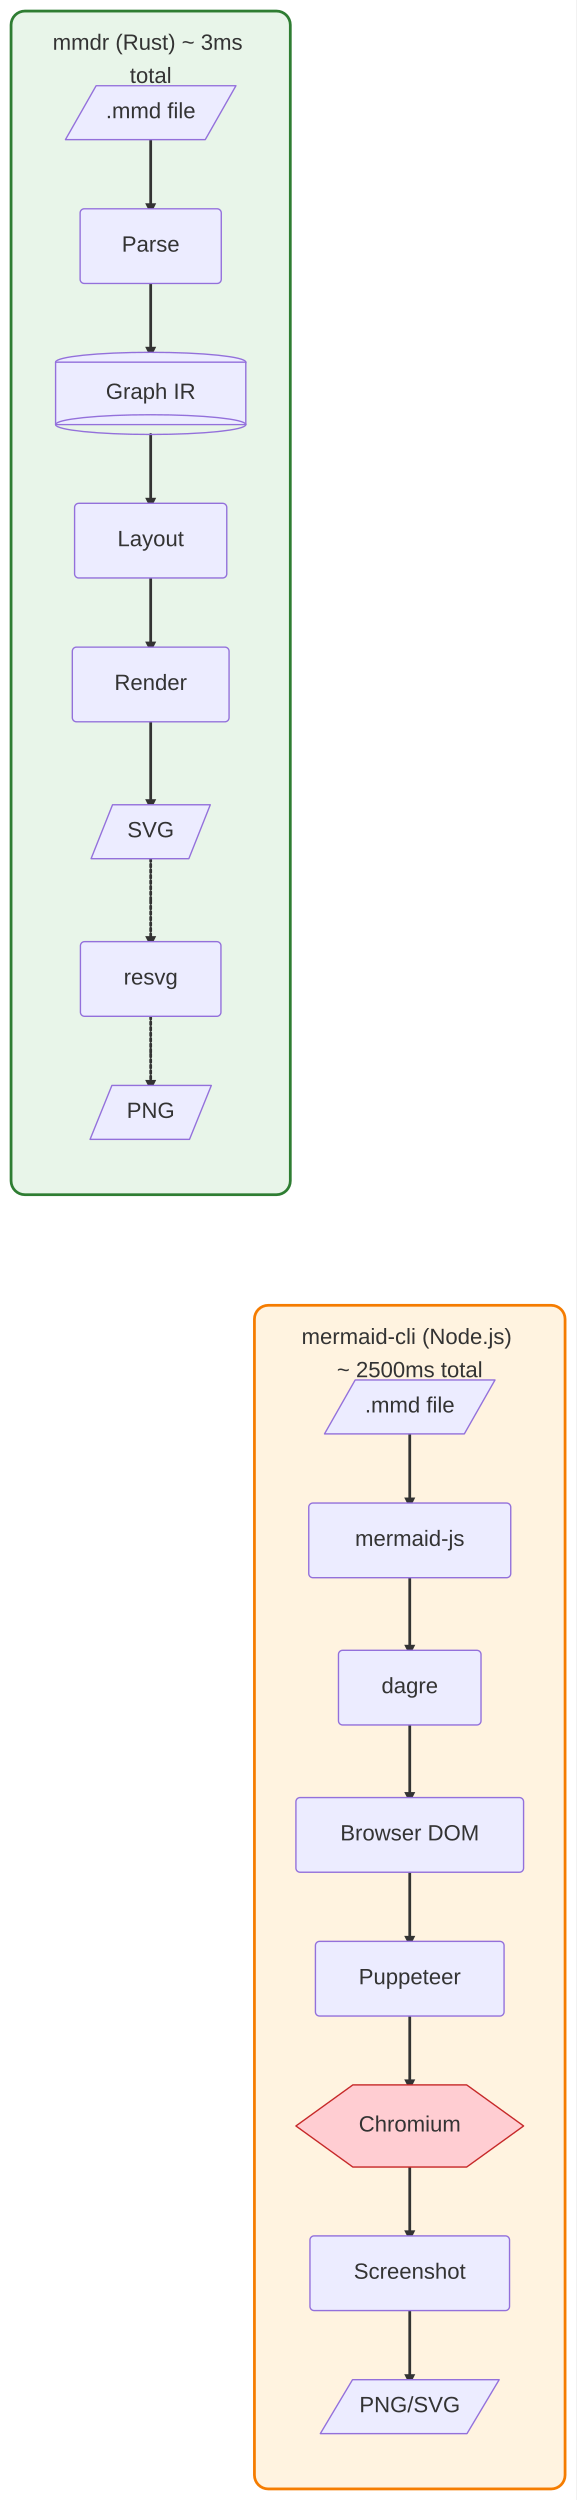
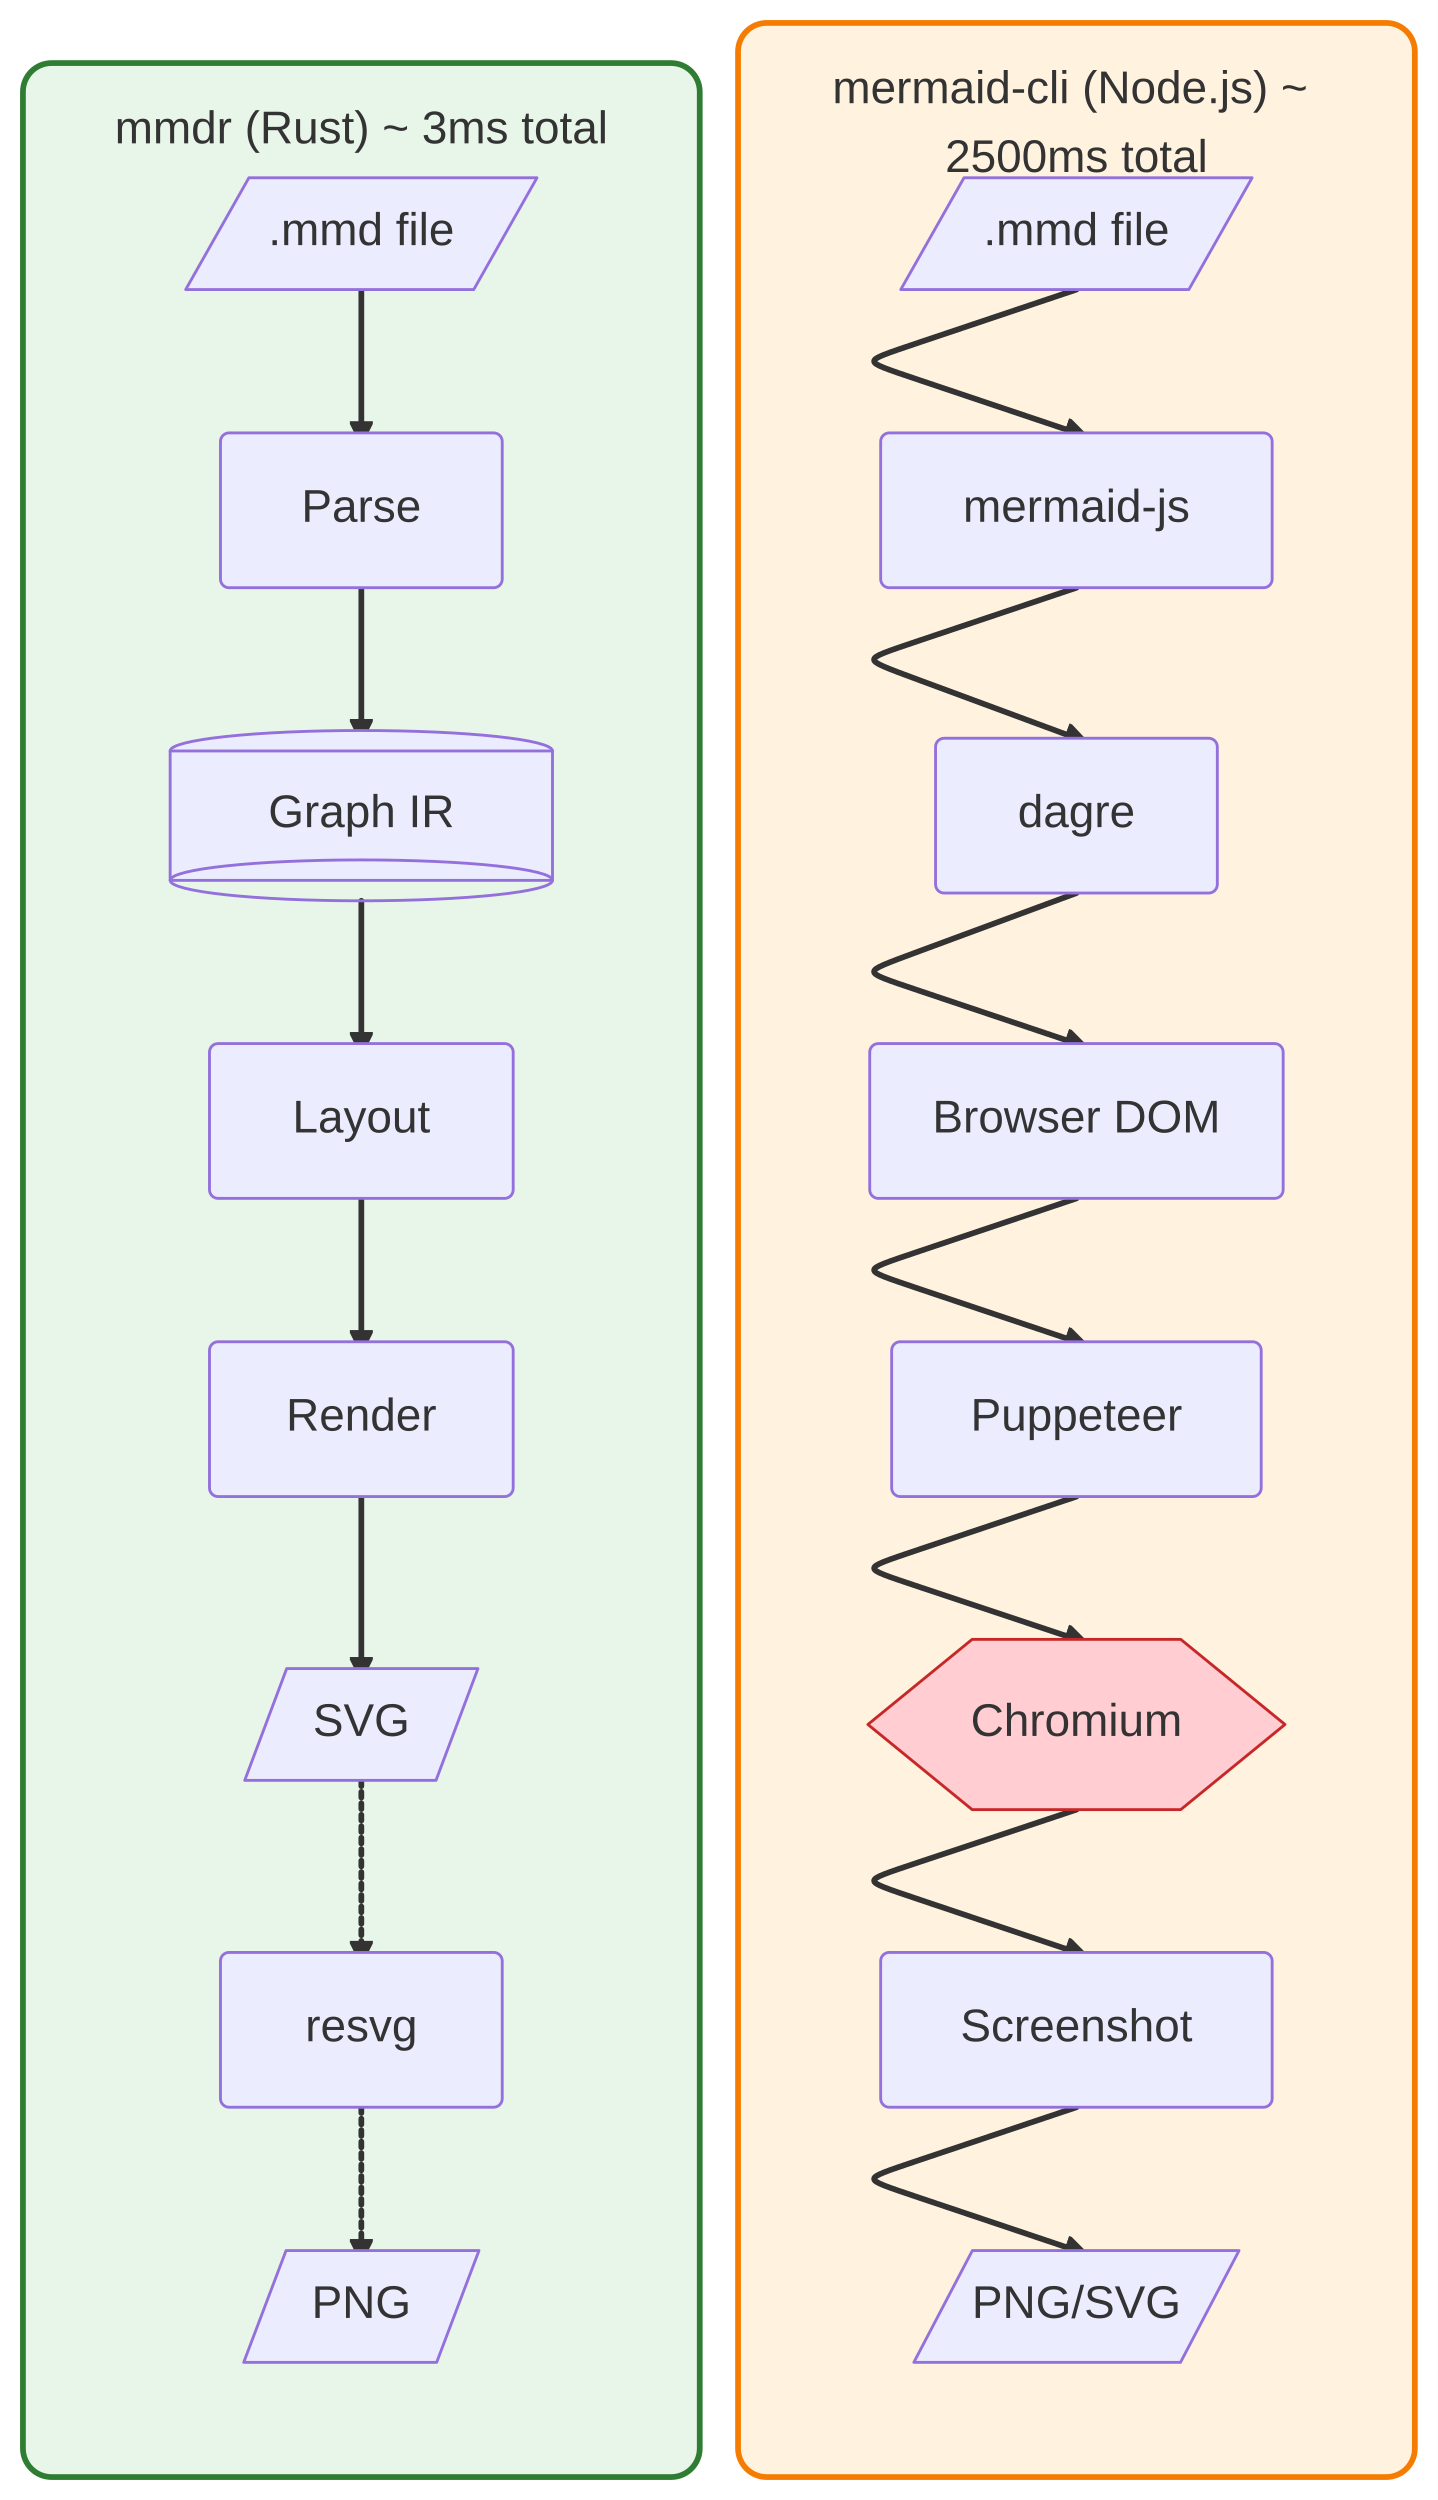
- <svg xmlns="http://www.w3.org/2000/svg" width="416.658" height="1808" viewBox="0 0 416.658 1808">
-   <rect x="0" y="0" width="416.658" height="1808" fill="#FFFFFF" />
+ <svg xmlns="http://www.w3.org/2000/svg" width="501.494" height="872" viewBox="0 0 501.494 872">
+   <rect x="0" y="0" width="501.494" height="872" fill="#FFFFFF" />
  <defs>
    <marker id="arrow-0" viewBox="0 0 10 10" refX="5" refY="5" markerUnits="userSpaceOnUse" markerWidth="8" markerHeight="8" orient="auto">
-       <path d="M 0 0 L 10 5 L 0 10 z" fill="#333333" />
+       <path d="M 0 0 L 10 5 L 0 10 z" fill="#333333" stroke="#333333" stroke-width="1" stroke-dasharray="1,0" />
    </marker>
    <marker id="arrow-start-0" viewBox="0 0 10 10" refX="4.5" refY="5" markerUnits="userSpaceOnUse" markerWidth="8" markerHeight="8" orient="auto">
-       <path d="M 0 5 L 10 10 L 10 0 z" fill="#333333" />
+       <path d="M 0 5 L 10 10 L 10 0 z" fill="#333333" stroke="#333333" stroke-width="1" stroke-dasharray="1,0" />
    </marker>
  </defs>
-   <rect x="184.00" y="944.00" width="224.66" height="856.00" rx="10" ry="10" fill="#fff3e0" stroke="#f57c00" stroke-width="2" />
-   <text x="296.33" y="972.00" text-anchor="middle" font-family="'trebuchet ms', verdana, arial, sans-serif" font-size="16" fill="#333333">
-     <tspan x="296.33" dy="0.00">mermaid-cli (Node.js)</tspan>
-     <tspan x="296.33" dy="24.00">~ 2500ms total</tspan>
+   <rect x="257.43" y="8.00" width="236.07" height="856.00" rx="10" ry="10" fill="#fff3e0" stroke="#f57c00" stroke-width="2" />
+   <text x="375.46" y="36.00" text-anchor="middle" font-family="'trebuchet ms', verdana, arial, sans-serif" font-size="16" fill="#333333">
+     <tspan x="375.46" dy="0.00">mermaid-cli (Node.js) ~</tspan>
+     <tspan x="375.46" dy="24.00">2500ms total</tspan>
  </text>
-   <rect x="8.00" y="8.00" width="201.95" height="856.00" rx="10" ry="10" fill="#e8f5e9" stroke="#2e7d32" stroke-width="2" />
-   <text x="108.98" y="36.00" text-anchor="middle" font-family="'trebuchet ms', verdana, arial, sans-serif" font-size="16" fill="#333333">
-     <tspan x="108.98" dy="0.00">mmdr (Rust) ~ 3ms</tspan>
-     <tspan x="108.98" dy="24.00">total</tspan>
+   <rect x="8.00" y="22.00" width="236.07" height="842.00" rx="10" ry="10" fill="#e8f5e9" stroke="#2e7d32" stroke-width="2" />
+   <text x="126.03" y="50.00" text-anchor="middle" font-family="'trebuchet ms', verdana, arial, sans-serif" font-size="16" fill="#333333">
+     <tspan x="126.03" dy="0.00">mmdr (Rust) ~ 3ms total</tspan>
  </text>
-   <path d="M 108.976,101.000C108.976,109.333,108.976,121.833,108.976,126.000C108.976,130.167,108.976,121.833,108.976,126.000C108.976,130.167,108.976,142.667,108.976,151.000" fill="none" stroke="#333333" stroke-width="2" marker-end="url(#arrow-0)" stroke-linecap="round" stroke-linejoin="round" />
-   <path d="M 108.976,205.000C108.976,213.300,108.976,225.750,108.976,229.900C108.976,234.050,108.976,225.750,108.976,229.900C108.976,234.050,108.976,246.500,108.976,254.800" fill="none" stroke="#333333" stroke-width="2" marker-end="url(#arrow-0)" stroke-linecap="round" stroke-linejoin="round" />
-   <path d="M 108.976,314.200C108.976,322.500,108.976,334.950,108.976,339.100C108.976,343.250,108.976,334.950,108.976,339.100C108.976,343.250,108.976,355.700,108.976,364.000" fill="none" stroke="#333333" stroke-width="2" marker-end="url(#arrow-0)" stroke-linecap="round" stroke-linejoin="round" />
-   <path d="M 108.976,418.000C108.976,426.333,108.976,438.833,108.976,443.000C108.976,447.167,108.976,438.833,108.976,443.000C108.976,447.167,108.976,459.667,108.976,468.000" fill="none" stroke="#333333" stroke-width="2" marker-end="url(#arrow-0)" stroke-linecap="round" stroke-linejoin="round" />
-   <path d="M 108.976,522.000C108.976,532.000,108.976,547.000,108.976,552.000C108.976,557.000,108.976,547.000,108.976,552.000C108.976,557.000,108.976,572.000,108.976,582.000" fill="none" stroke="#333333" stroke-width="2" marker-end="url(#arrow-0)" stroke-linecap="round" stroke-linejoin="round" />
-   <path d="M 108.976,621.000C108.976,631.000,108.976,646.000,108.976,651.000C108.976,656.000,108.976,646.000,108.976,651.000C108.976,656.000,108.976,671.000,108.976,681.000" fill="none" stroke="#333333" stroke-width="2" marker-end="url(#arrow-0)" stroke-dasharray="2" stroke-linecap="round" stroke-linejoin="round" />
-   <path d="M 108.976,735.000C108.976,743.333,108.976,755.833,108.976,760.000C108.976,764.167,108.976,755.833,108.976,760.000C108.976,764.167,108.976,776.667,108.976,785.000" fill="none" stroke="#333333" stroke-width="2" marker-end="url(#arrow-0)" stroke-dasharray="2" stroke-linecap="round" stroke-linejoin="round" />
-   <path d="M 296.328,1037.000C296.328,1045.333,296.328,1057.833,296.328,1062.000C296.328,1066.167,296.328,1057.833,296.328,1062.000C296.328,1066.167,296.328,1078.667,296.328,1087.000" fill="none" stroke="#333333" stroke-width="2" marker-end="url(#arrow-0)" stroke-linecap="round" stroke-linejoin="round" />
-   <path d="M 296.328,1141.000C296.328,1149.750,296.328,1162.875,296.328,1167.250C296.328,1171.625,296.328,1162.875,296.328,1167.250C296.328,1171.625,296.328,1184.750,296.328,1193.500" fill="none" stroke="#333333" stroke-width="2" marker-end="url(#arrow-0)" stroke-linecap="round" stroke-linejoin="round" />
-   <path d="M 296.328,1247.500C296.328,1256.250,296.328,1269.375,296.328,1273.750C296.328,1278.125,296.328,1269.375,296.328,1273.750C296.328,1278.125,296.328,1291.250,296.328,1300.000" fill="none" stroke="#333333" stroke-width="2" marker-end="url(#arrow-0)" stroke-linecap="round" stroke-linejoin="round" />
-   <path d="M 296.328,1354.000C296.328,1362.333,296.328,1374.833,296.328,1379.000C296.328,1383.167,296.328,1374.833,296.328,1379.000C296.328,1383.167,296.328,1395.667,296.328,1404.000" fill="none" stroke="#333333" stroke-width="2" marker-end="url(#arrow-0)" stroke-linecap="round" stroke-linejoin="round" />
-   <path d="M 296.328,1458.000C296.328,1466.300,296.328,1478.750,296.328,1482.900C296.328,1487.050,296.328,1478.750,296.328,1482.900C296.328,1487.050,296.328,1499.500,296.328,1507.800" fill="none" stroke="#333333" stroke-width="2" marker-end="url(#arrow-0)" stroke-linecap="round" stroke-linejoin="round" />
-   <path d="M 296.328,1567.200C296.328,1575.500,296.328,1587.950,296.328,1592.100C296.328,1596.250,296.328,1587.950,296.328,1592.100C296.328,1596.250,296.328,1608.700,296.328,1617.000" fill="none" stroke="#333333" stroke-width="2" marker-end="url(#arrow-0)" stroke-linecap="round" stroke-linejoin="round" />
-   <path d="M 296.328,1671.000C296.328,1679.333,296.328,1691.833,296.328,1696.000C296.328,1700.167,296.328,1691.833,296.328,1696.000C296.328,1700.167,296.328,1712.667,296.328,1721.000" fill="none" stroke="#333333" stroke-width="2" marker-end="url(#arrow-0)" stroke-linecap="round" stroke-linejoin="round" />
-   <polygon points="255.16,1507.80 337.49,1507.80 378.66,1537.50 337.49,1567.20 255.16,1567.20 214.00,1537.50" fill="#ffcdd2" stroke="#c62828" stroke-width="1" stroke-linejoin="round" stroke-linecap="round" />
-   <text x="296.33" y="1541.50" text-anchor="middle" font-family="'trebuchet ms', verdana, arial, sans-serif" font-size="16" fill="#333333">
-     <tspan x="296.33" dy="0.00">Chromium</tspan>
+   <path d="M 126.033,101.000 L 126.033,151.000" fill="none" stroke="#333333" stroke-width="2" marker-end="url(#arrow-0)" stroke-linecap="round" stroke-linejoin="round" />
+   <path d="M 126.033,205.000 L 126.033,254.800" fill="none" stroke="#333333" stroke-width="2" marker-end="url(#arrow-0)" stroke-linecap="round" stroke-linejoin="round" />
+   <path d="M 126.033,314.200 L 126.033,364.000" fill="none" stroke="#333333" stroke-width="2" marker-end="url(#arrow-0)" stroke-linecap="round" stroke-linejoin="round" />
+   <path d="M 126.033,418.000 L 126.033,468.000" fill="none" stroke="#333333" stroke-width="2" marker-end="url(#arrow-0)" stroke-linecap="round" stroke-linejoin="round" />
+   <path d="M 126.033,522.000 L 126.033,582.000" fill="none" stroke="#333333" stroke-width="2" marker-end="url(#arrow-0)" stroke-linecap="round" stroke-linejoin="round" />
+   <path d="M 126.033,621.000 L 126.033,681.000" fill="none" stroke="#333333" stroke-width="2" marker-end="url(#arrow-0)" stroke-dasharray="2" stroke-linecap="round" stroke-linejoin="round" />
+   <path d="M 126.033,735.000 L 126.033,785.000" fill="none" stroke="#333333" stroke-width="2" marker-end="url(#arrow-0)" stroke-dasharray="2" stroke-linecap="round" stroke-linejoin="round" />
+   <path d="M 375.460,101.000L 364.963,104.529C354.465,108.059,333.471,115.117,321.078,119.284C308.684,123.451,304.893,124.725,304.893,126.000C304.893,127.275,308.684,128.549,321.078,132.716C333.471,136.883,354.465,143.941,364.963,147.471L 375.460,151.000" fill="none" stroke="#333333" stroke-width="2" marker-end="url(#arrow-0)" stroke-linecap="round" stroke-linejoin="round" />
+   <path d="M 375.460,205.000L 364.963,208.529C354.465,212.059,333.471,219.117,321.078,223.284C308.684,227.451,304.893,228.725,304.873,230.056C304.853,231.387,308.605,232.775,320.998,237.358C333.391,241.942,354.426,249.721,364.943,253.610L 375.460,257.500" fill="none" stroke="#333333" stroke-width="2" marker-end="url(#arrow-0)" stroke-linecap="round" stroke-linejoin="round" />
+   <path d="M 375.460,311.500L 364.943,315.390C354.426,319.279,333.391,327.058,320.998,331.642C308.605,336.225,304.853,337.613,304.873,338.944C304.893,340.275,308.684,341.549,321.078,345.716C333.471,349.883,354.465,356.941,364.963,360.471L 375.460,364.000" fill="none" stroke="#333333" stroke-width="2" marker-end="url(#arrow-0)" stroke-linecap="round" stroke-linejoin="round" />
+   <path d="M 375.460,418.000L 364.963,421.529C354.465,425.059,333.471,432.117,321.078,436.284C308.684,440.451,304.893,441.725,304.893,443.000C304.893,444.275,308.684,445.549,321.078,449.716C333.471,453.883,354.465,460.941,364.963,464.471L 375.460,468.000" fill="none" stroke="#333333" stroke-width="2" marker-end="url(#arrow-0)" stroke-linecap="round" stroke-linejoin="round" />
+   <path d="M 375.460,522.000L 364.963,525.529C354.465,529.059,333.471,536.117,321.078,540.284C308.684,544.451,304.893,545.725,304.895,546.995C304.896,548.266,308.691,549.531,321.084,553.664C333.477,557.798,354.468,564.799,364.964,568.299L 375.460,571.800" fill="none" stroke="#333333" stroke-width="2" marker-end="url(#arrow-0)" stroke-linecap="round" stroke-linejoin="round" />
+   <path d="M 375.460,631.200L 364.964,634.701C354.468,638.201,333.477,645.202,321.084,649.336C308.691,653.469,304.896,654.734,304.895,656.005C304.893,657.275,308.684,658.549,321.078,662.716C333.471,666.883,354.465,673.941,364.963,677.471L 375.460,681.000" fill="none" stroke="#333333" stroke-width="2" marker-end="url(#arrow-0)" stroke-linecap="round" stroke-linejoin="round" />
+   <path d="M 375.460,735.000L 364.963,738.529C354.465,742.059,333.471,749.117,321.078,753.284C308.684,757.451,304.893,758.725,304.893,760.000C304.893,761.275,308.684,762.549,321.078,766.716C333.471,770.883,354.465,777.941,364.963,781.471L 375.460,785.000" fill="none" stroke="#333333" stroke-width="2" marker-end="url(#arrow-0)" stroke-linecap="round" stroke-linejoin="round" />
+   <polygon points="339.09,571.80 411.83,571.80 448.20,601.50 411.83,631.20 339.09,631.20 302.72,601.50" fill="#ffcdd2" stroke="#c62828" stroke-width="1" stroke-linejoin="round" stroke-linecap="round" />
+   <text x="375.46" y="605.50" text-anchor="middle" font-family="'trebuchet ms', verdana, arial, sans-serif" font-size="16" fill="#333333">
+     <tspan x="375.46" dy="0.00">Chromium</tspan>
  </text>
-   <rect x="244.78" y="1193.50" width="103.09" height="54.00" rx="3" ry="3" fill="#ECECFF" stroke="#9370DB" stroke-width="1" stroke-linejoin="round" stroke-linecap="round" />
-   <text x="296.33" y="1224.50" text-anchor="middle" font-family="'trebuchet ms', verdana, arial, sans-serif" font-size="16" fill="#333333">
-     <tspan x="296.33" dy="0.00">dagre</tspan>
+   <rect x="326.32" y="257.50" width="98.28" height="54.00" rx="3" ry="3" fill="#ECECFF" stroke="#9370DB" stroke-width="1" stroke-linejoin="round" stroke-linecap="round" />
+   <text x="375.46" y="288.50" text-anchor="middle" font-family="'trebuchet ms', verdana, arial, sans-serif" font-size="16" fill="#333333">
+     <tspan x="375.46" dy="0.00">dagre</tspan>
  </text>
-   <rect x="214.01" y="1300.00" width="164.64" height="54.00" rx="3" ry="3" fill="#ECECFF" stroke="#9370DB" stroke-width="1" stroke-linejoin="round" stroke-linecap="round" />
-   <text x="296.33" y="1331.00" text-anchor="middle" font-family="'trebuchet ms', verdana, arial, sans-serif" font-size="16" fill="#333333">
-     <tspan x="296.33" dy="0.00">Browser DOM</tspan>
+   <rect x="303.36" y="364.00" width="144.21" height="54.00" rx="3" ry="3" fill="#ECECFF" stroke="#9370DB" stroke-width="1" stroke-linejoin="round" stroke-linecap="round" />
+   <text x="375.46" y="395.00" text-anchor="middle" font-family="'trebuchet ms', verdana, arial, sans-serif" font-size="16" fill="#333333">
+     <tspan x="375.46" dy="0.00">Browser DOM</tspan>
  </text>
-   <polygon points="69.52,62.00 170.63,62.00 148.43,101.00 47.32,101.00" fill="#ECECFF" stroke="#9370DB" stroke-width="1" stroke-linejoin="round" stroke-linecap="round" />
-   <text x="108.98" y="85.50" text-anchor="middle" font-family="'trebuchet ms', verdana, arial, sans-serif" font-size="16" fill="#333333">
-     <tspan x="108.98" dy="0.00">.mmd file</tspan>
+   <polygon points="86.82,62.00 187.30,62.00 165.24,101.00 64.77,101.00" fill="#ECECFF" stroke="#9370DB" stroke-width="1" stroke-linejoin="round" stroke-linecap="round" />
+   <text x="126.03" y="85.50" text-anchor="middle" font-family="'trebuchet ms', verdana, arial, sans-serif" font-size="16" fill="#333333">
+     <tspan x="126.03" dy="0.00">.mmd file</tspan>
  </text>
-   <polygon points="256.87,998.00 357.98,998.00 335.79,1037.00 234.68,1037.00" fill="#ECECFF" stroke="#9370DB" stroke-width="1" stroke-linejoin="round" stroke-linecap="round" />
-   <text x="296.33" y="1021.50" text-anchor="middle" font-family="'trebuchet ms', verdana, arial, sans-serif" font-size="16" fill="#333333">
-     <tspan x="296.33" dy="0.00">.mmd file</tspan>
+   <polygon points="336.25,62.00 436.73,62.00 414.67,101.00 314.19,101.00" fill="#ECECFF" stroke="#9370DB" stroke-width="1" stroke-linejoin="round" stroke-linecap="round" />
+   <text x="375.46" y="85.50" text-anchor="middle" font-family="'trebuchet ms', verdana, arial, sans-serif" font-size="16" fill="#333333">
+     <tspan x="375.46" dy="0.00">.mmd file</tspan>
  </text>
-   <ellipse cx="108.98" cy="261.93" rx="68.78" ry="7.13" fill="#ECECFF" stroke="#9370DB" stroke-width="1" stroke-linejoin="round" stroke-linecap="round" />
-   <rect x="40.20" y="261.93" width="137.56" height="45.14" fill="#ECECFF" stroke="#9370DB" stroke-width="1" stroke-linejoin="round" stroke-linecap="round" />
-   <ellipse cx="108.98" cy="307.07" rx="68.78" ry="7.13" fill="none" stroke="#9370DB" stroke-width="1" stroke-linejoin="round" stroke-linecap="round" />
-   <text x="108.98" y="288.50" text-anchor="middle" font-family="'trebuchet ms', verdana, arial, sans-serif" font-size="16" fill="#333333">
-     <tspan x="108.98" dy="0.00">Graph IR</tspan>
+   <ellipse cx="126.03" cy="261.93" rx="66.68" ry="7.13" fill="#ECECFF" stroke="#9370DB" stroke-width="1" stroke-linejoin="round" stroke-linecap="round" />
+   <rect x="59.35" y="261.93" width="133.36" height="45.14" fill="#ECECFF" stroke="#9370DB" stroke-width="1" stroke-linejoin="round" stroke-linecap="round" />
+   <ellipse cx="126.03" cy="307.07" rx="66.68" ry="7.13" fill="none" stroke="#9370DB" stroke-width="1" stroke-linejoin="round" stroke-linecap="round" />
+   <text x="126.03" y="288.50" text-anchor="middle" font-family="'trebuchet ms', verdana, arial, sans-serif" font-size="16" fill="#333333">
+     <tspan x="126.03" dy="0.00">Graph IR</tspan>
  </text>
-   <rect x="53.94" y="364.00" width="110.06" height="54.00" rx="3" ry="3" fill="#ECECFF" stroke="#9370DB" stroke-width="1" stroke-linejoin="round" stroke-linecap="round" />
-   <text x="108.98" y="395.00" text-anchor="middle" font-family="'trebuchet ms', verdana, arial, sans-serif" font-size="16" fill="#333333">
-     <tspan x="108.98" dy="0.00">Layout</tspan>
+   <rect x="73.07" y="364.00" width="105.93" height="54.00" rx="3" ry="3" fill="#ECECFF" stroke="#9370DB" stroke-width="1" stroke-linejoin="round" stroke-linecap="round" />
+   <text x="126.03" y="395.00" text-anchor="middle" font-family="'trebuchet ms', verdana, arial, sans-serif" font-size="16" fill="#333333">
+     <tspan x="126.03" dy="0.00">Layout</tspan>
  </text>
-   <rect x="223.29" y="1087.00" width="146.08" height="54.00" rx="3" ry="3" fill="#ECECFF" stroke="#9370DB" stroke-width="1" stroke-linejoin="round" stroke-linecap="round" />
-   <text x="296.33" y="1118.00" text-anchor="middle" font-family="'trebuchet ms', verdana, arial, sans-serif" font-size="16" fill="#333333">
-     <tspan x="296.33" dy="0.00">mermaid-js</tspan>
+   <rect x="307.18" y="151.00" width="136.55" height="54.00" rx="3" ry="3" fill="#ECECFF" stroke="#9370DB" stroke-width="1" stroke-linejoin="round" stroke-linecap="round" />
+   <text x="375.46" y="182.00" text-anchor="middle" font-family="'trebuchet ms', verdana, arial, sans-serif" font-size="16" fill="#333333">
+     <tspan x="375.46" dy="0.00">mermaid-js</tspan>
  </text>
-   <polygon points="81.39,582.00 152.08,582.00 136.57,621.00 65.87,621.00" fill="#ECECFF" stroke="#9370DB" stroke-width="1" stroke-linejoin="round" stroke-linecap="round" />
-   <text x="108.98" y="605.50" text-anchor="middle" font-family="'trebuchet ms', verdana, arial, sans-serif" font-size="16" fill="#333333">
-     <tspan x="108.98" dy="0.00">SVG</tspan>
+   <polygon points="100.00,582.00 166.71,582.00 152.07,621.00 85.36,621.00" fill="#ECECFF" stroke="#9370DB" stroke-width="1" stroke-linejoin="round" stroke-linecap="round" />
+   <text x="126.03" y="605.50" text-anchor="middle" font-family="'trebuchet ms', verdana, arial, sans-serif" font-size="16" fill="#333333">
+     <tspan x="126.03" dy="0.00">SVG</tspan>
  </text>
-   <polygon points="80.92,785.00 152.82,785.00 137.04,824.00 65.13,824.00" fill="#ECECFF" stroke="#9370DB" stroke-width="1" stroke-linejoin="round" stroke-linecap="round" />
-   <text x="108.98" y="808.50" text-anchor="middle" font-family="'trebuchet ms', verdana, arial, sans-serif" font-size="16" fill="#333333">
-     <tspan x="108.98" dy="0.00">PNG</tspan>
+   <polygon points="99.77,785.00 167.07,785.00 152.30,824.00 85.00,824.00" fill="#ECECFF" stroke="#9370DB" stroke-width="1" stroke-linejoin="round" stroke-linecap="round" />
+   <text x="126.03" y="808.50" text-anchor="middle" font-family="'trebuchet ms', verdana, arial, sans-serif" font-size="16" fill="#333333">
+     <tspan x="126.03" dy="0.00">PNG</tspan>
  </text>
-   <polygon points="254.94,1721.00 361.00,1721.00 337.72,1760.00 231.65,1760.00" fill="#ECECFF" stroke="#9370DB" stroke-width="1" stroke-linejoin="round" stroke-linecap="round" />
-   <text x="296.33" y="1744.50" text-anchor="middle" font-family="'trebuchet ms', verdana, arial, sans-serif" font-size="16" fill="#333333">
-     <tspan x="296.33" dy="0.00">PNG/SVG</tspan>
+   <polygon points="339.16,785.00 432.18,785.00 411.76,824.00 318.74,824.00" fill="#ECECFF" stroke="#9370DB" stroke-width="1" stroke-linejoin="round" stroke-linecap="round" />
+   <text x="375.46" y="808.50" text-anchor="middle" font-family="'trebuchet ms', verdana, arial, sans-serif" font-size="16" fill="#333333">
+     <tspan x="375.46" dy="0.00">PNG/SVG</tspan>
  </text>
-   <rect x="57.94" y="151.00" width="102.08" height="54.00" rx="3" ry="3" fill="#ECECFF" stroke="#9370DB" stroke-width="1" stroke-linejoin="round" stroke-linecap="round" />
-   <text x="108.98" y="182.00" text-anchor="middle" font-family="'trebuchet ms', verdana, arial, sans-serif" font-size="16" fill="#333333">
-     <tspan x="108.98" dy="0.00">Parse</tspan>
+   <rect x="76.90" y="151.00" width="98.28" height="54.00" rx="3" ry="3" fill="#ECECFF" stroke="#9370DB" stroke-width="1" stroke-linejoin="round" stroke-linecap="round" />
+   <text x="126.03" y="182.00" text-anchor="middle" font-family="'trebuchet ms', verdana, arial, sans-serif" font-size="16" fill="#333333">
+     <tspan x="126.03" dy="0.00">Parse</tspan>
  </text>
-   <rect x="228.11" y="1404.00" width="136.43" height="54.00" rx="3" ry="3" fill="#ECECFF" stroke="#9370DB" stroke-width="1" stroke-linejoin="round" stroke-linecap="round" />
-   <text x="296.33" y="1435.00" text-anchor="middle" font-family="'trebuchet ms', verdana, arial, sans-serif" font-size="16" fill="#333333">
-     <tspan x="296.33" dy="0.00">Puppeteer</tspan>
+   <rect x="311.01" y="468.00" width="128.90" height="54.00" rx="3" ry="3" fill="#ECECFF" stroke="#9370DB" stroke-width="1" stroke-linejoin="round" stroke-linecap="round" />
+   <text x="375.46" y="499.00" text-anchor="middle" font-family="'trebuchet ms', verdana, arial, sans-serif" font-size="16" fill="#333333">
+     <tspan x="375.46" dy="0.00">Puppeteer</tspan>
  </text>
-   <rect x="52.30" y="468.00" width="113.36" height="54.00" rx="3" ry="3" fill="#ECECFF" stroke="#9370DB" stroke-width="1" stroke-linejoin="round" stroke-linecap="round" />
-   <text x="108.98" y="499.00" text-anchor="middle" font-family="'trebuchet ms', verdana, arial, sans-serif" font-size="16" fill="#333333">
-     <tspan x="108.98" dy="0.00">Render</tspan>
+   <rect x="73.07" y="468.00" width="105.93" height="54.00" rx="3" ry="3" fill="#ECECFF" stroke="#9370DB" stroke-width="1" stroke-linejoin="round" stroke-linecap="round" />
+   <text x="126.03" y="499.00" text-anchor="middle" font-family="'trebuchet ms', verdana, arial, sans-serif" font-size="16" fill="#333333">
+     <tspan x="126.03" dy="0.00">Render</tspan>
  </text>
-   <rect x="58.16" y="681.00" width="101.63" height="54.00" rx="3" ry="3" fill="#ECECFF" stroke="#9370DB" stroke-width="1" stroke-linejoin="round" stroke-linecap="round" />
-   <text x="108.98" y="712.00" text-anchor="middle" font-family="'trebuchet ms', verdana, arial, sans-serif" font-size="16" fill="#333333">
-     <tspan x="108.98" dy="0.00">resvg</tspan>
+   <rect x="76.90" y="681.00" width="98.28" height="54.00" rx="3" ry="3" fill="#ECECFF" stroke="#9370DB" stroke-width="1" stroke-linejoin="round" stroke-linecap="round" />
+   <text x="126.03" y="712.00" text-anchor="middle" font-family="'trebuchet ms', verdana, arial, sans-serif" font-size="16" fill="#333333">
+     <tspan x="126.03" dy="0.00">resvg</tspan>
  </text>
-   <rect x="224.16" y="1617.00" width="144.34" height="54.00" rx="3" ry="3" fill="#ECECFF" stroke="#9370DB" stroke-width="1" stroke-linejoin="round" stroke-linecap="round" />
-   <text x="296.33" y="1648.00" text-anchor="middle" font-family="'trebuchet ms', verdana, arial, sans-serif" font-size="16" fill="#333333">
-     <tspan x="296.33" dy="0.00">Screenshot</tspan>
+   <rect x="307.18" y="681.00" width="136.55" height="54.00" rx="3" ry="3" fill="#ECECFF" stroke="#9370DB" stroke-width="1" stroke-linejoin="round" stroke-linecap="round" />
+   <text x="375.46" y="712.00" text-anchor="middle" font-family="'trebuchet ms', verdana, arial, sans-serif" font-size="16" fill="#333333">
+     <tspan x="375.46" dy="0.00">Screenshot</tspan>
  </text>
</svg>
